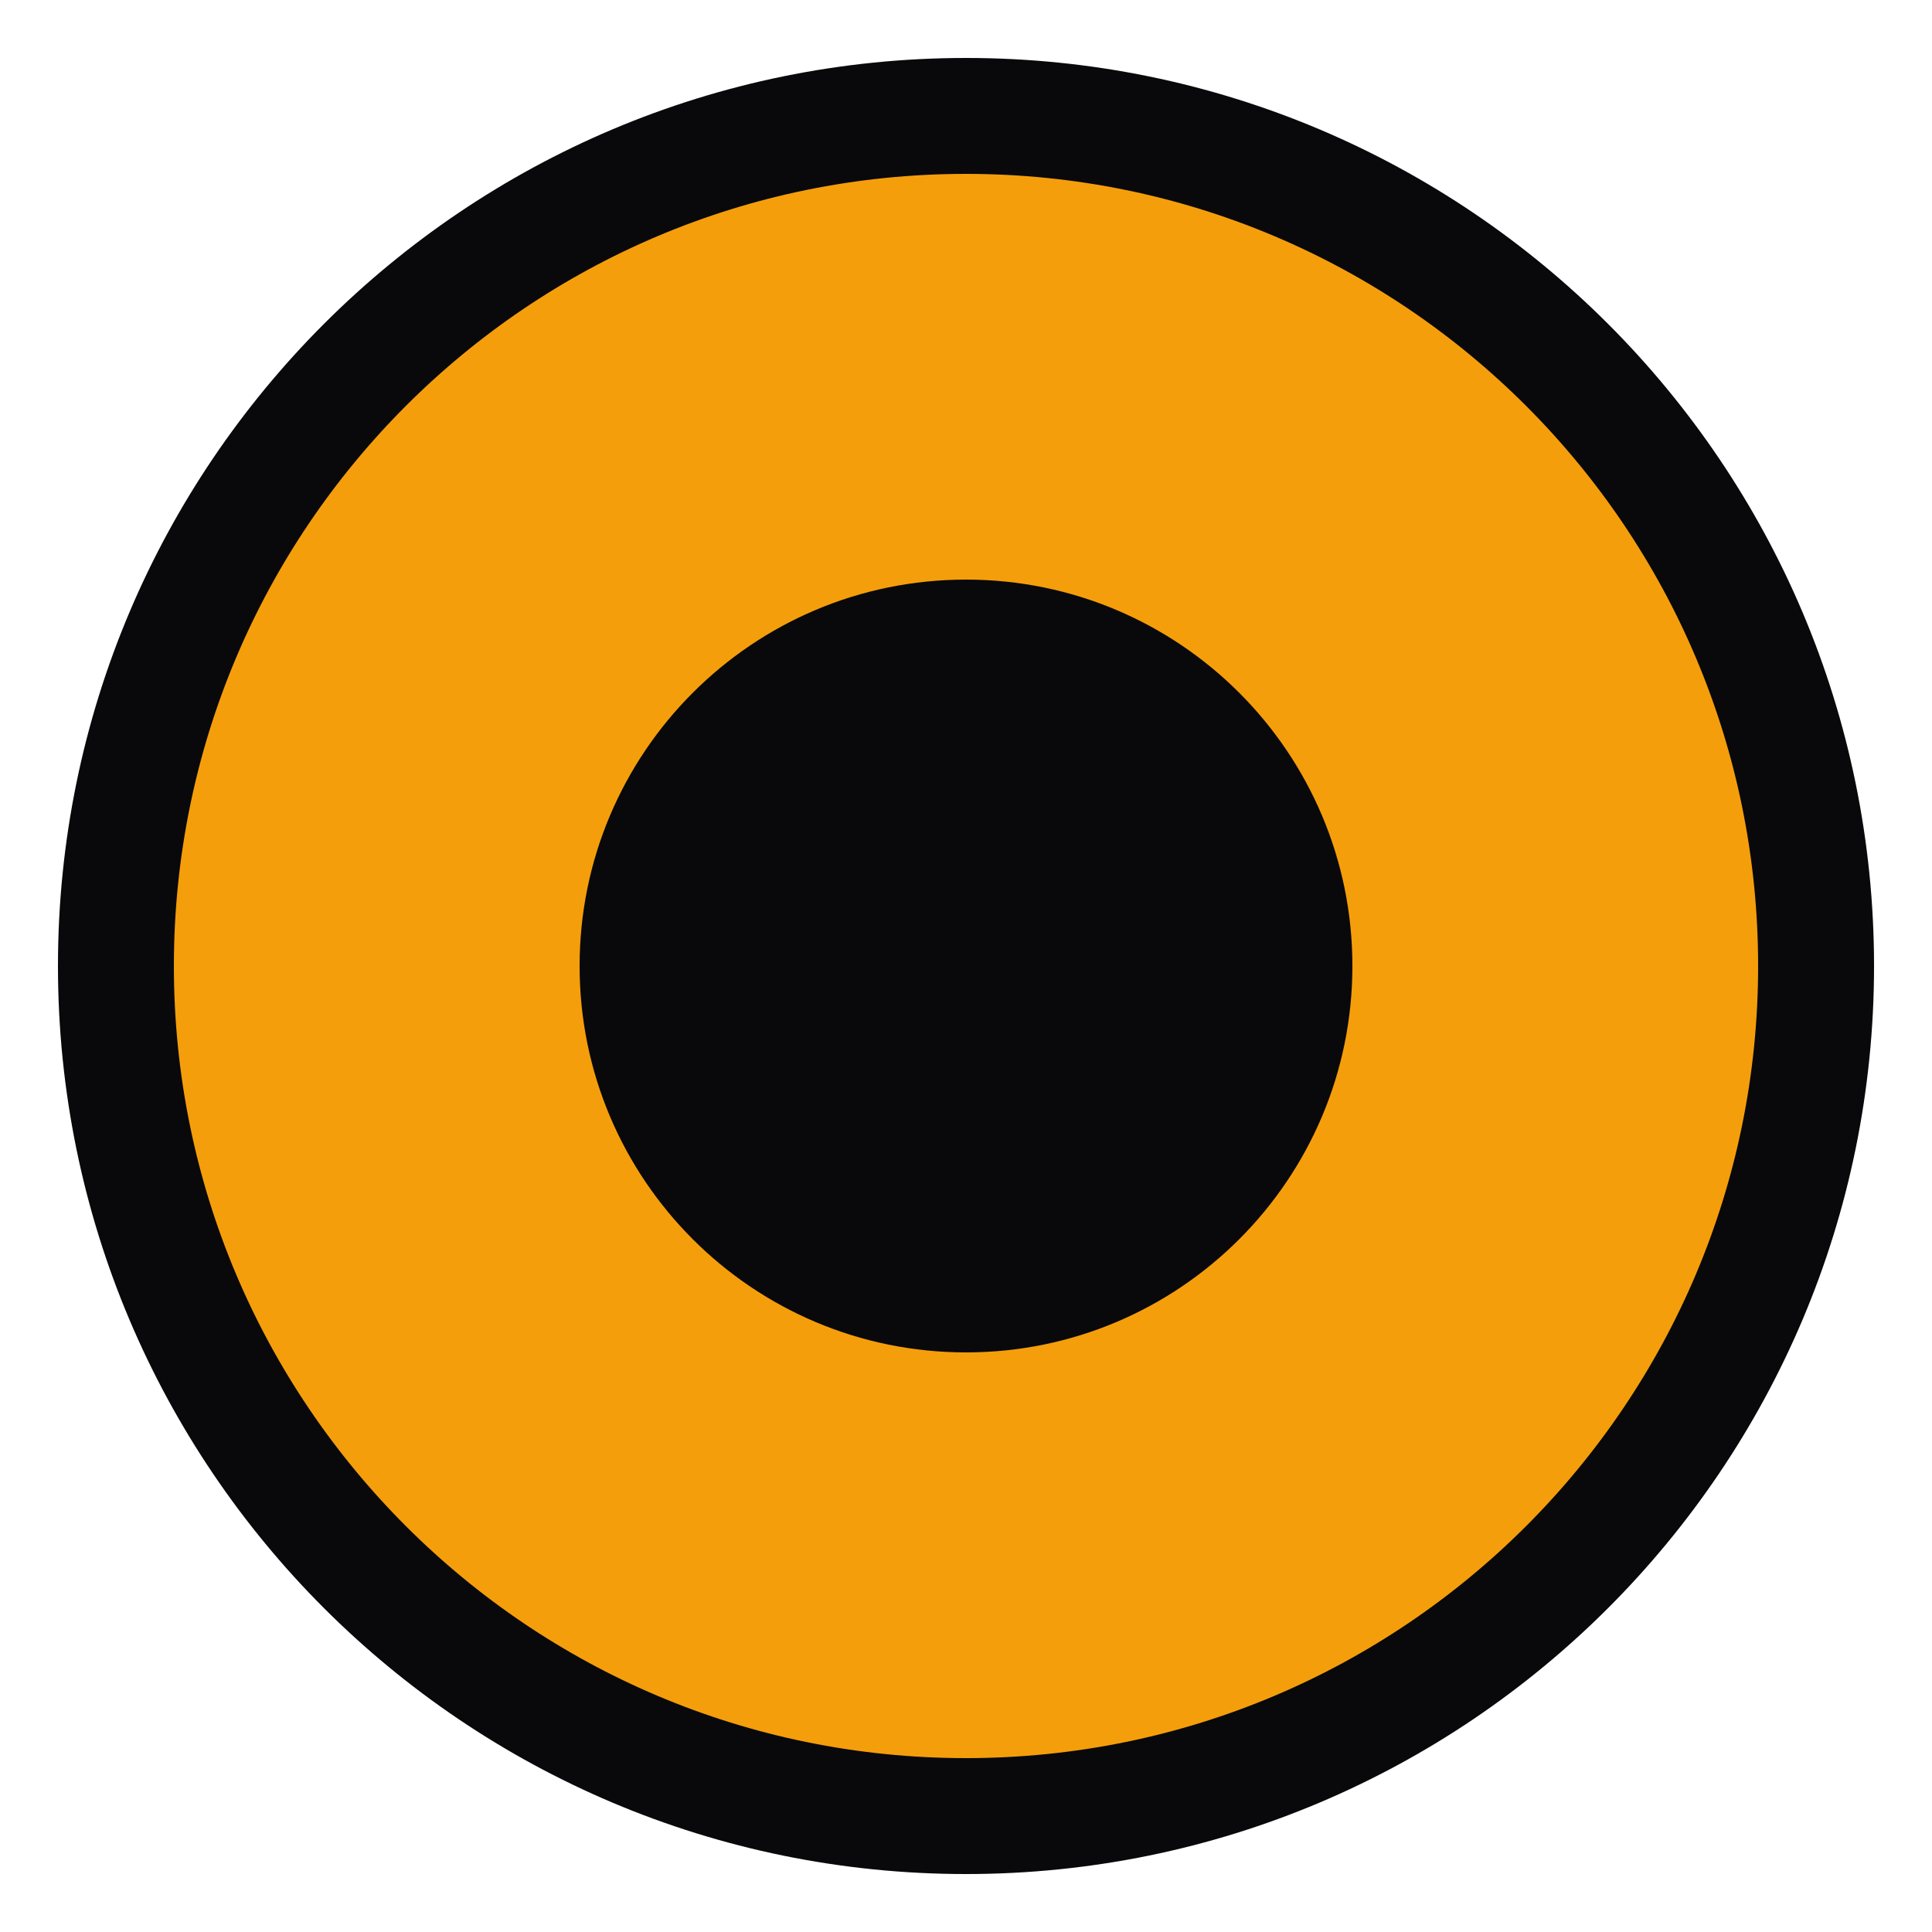
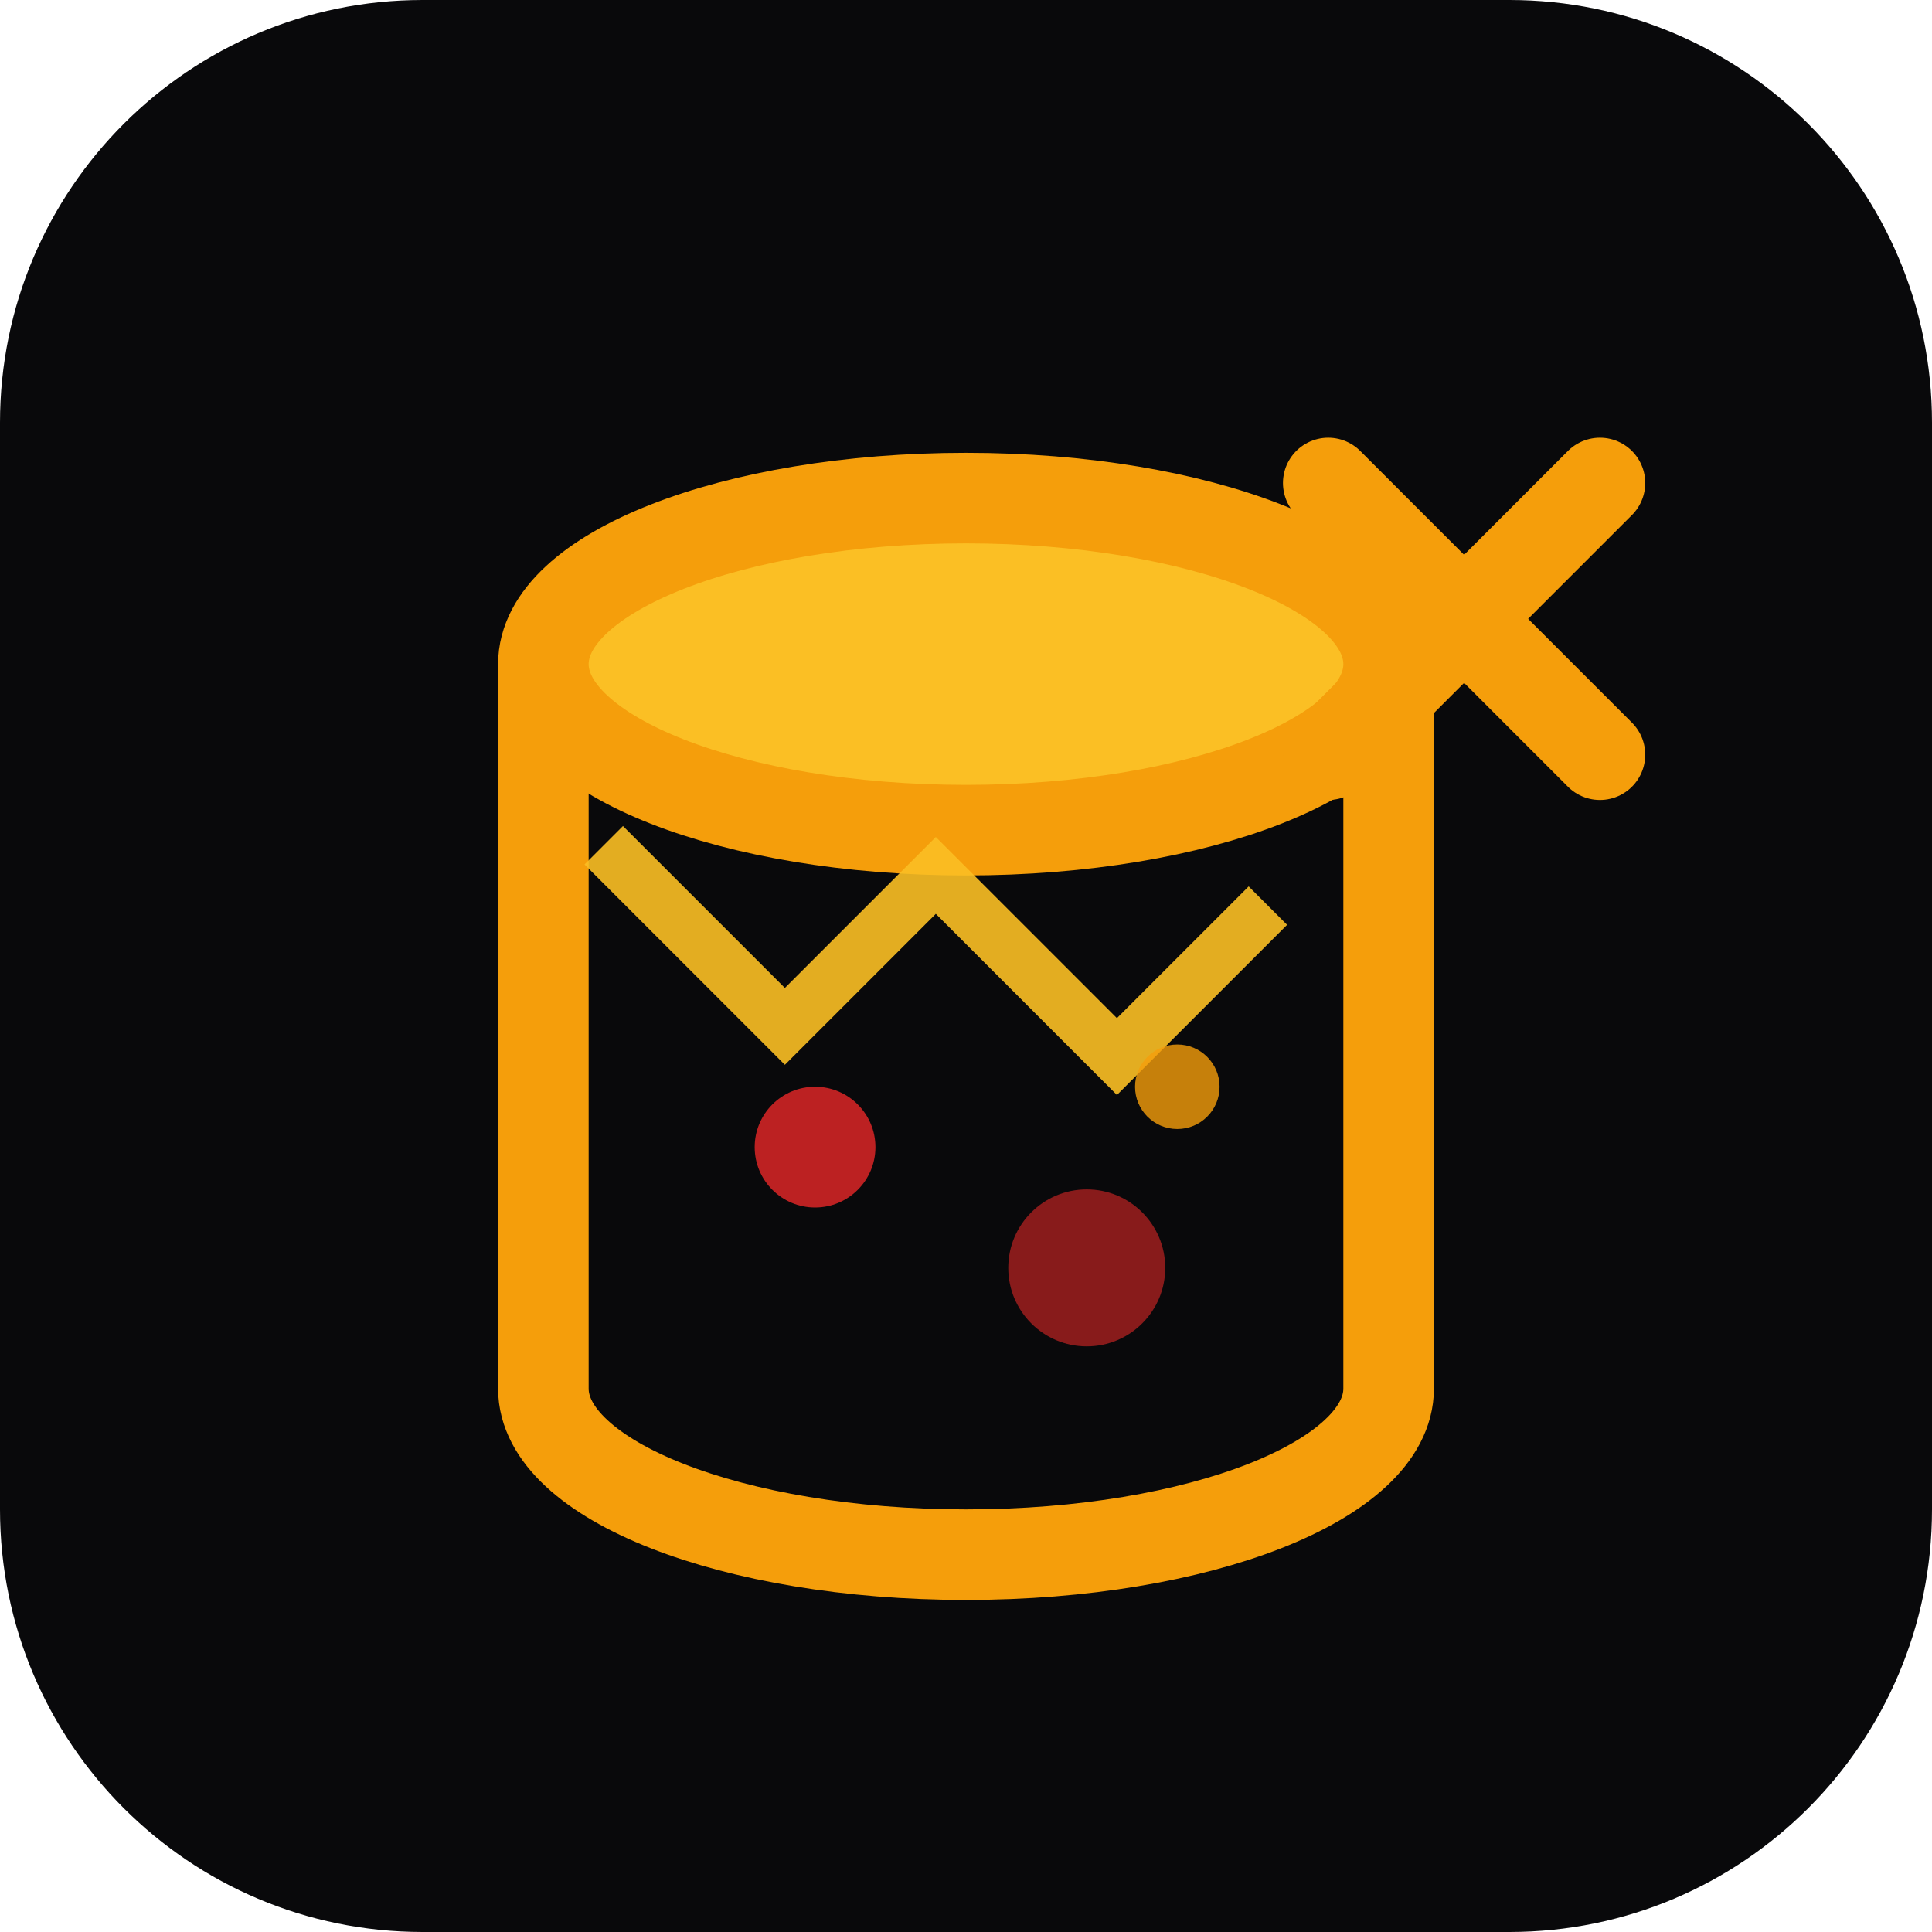
- <svg xmlns="http://www.w3.org/2000/svg" viewBox="0 0 100 100">
-   <circle cx="50" cy="50" r="46" fill="#f59e0b" />
-   <circle cx="50" cy="50" r="44" fill="none" stroke="#09090b" stroke-width="6" />
-   <circle cx="50" cy="50" r="20" fill="#09090b" />
+ <svg xmlns="http://www.w3.org/2000/svg" viewBox="0 0 64 64">
+   <rect width="64" height="64" rx="14" fill="#09090b" />
+   <g transform="translate(6,12)">
+     <path d="M12 10 v24 a14 5.5 0 0 0 28 0 V10" fill="none" stroke="#f59e0b" stroke-width="3" />
+     <ellipse cx="26" cy="10" rx="14" ry="5.5" fill="#fbbf24" stroke="#f59e0b" stroke-width="3" />
+     <path d="M14 16 l6 6 l5-5 l6 6 l5-5" fill="none" stroke="#fbbf24" stroke-width="1.8" opacity="0.9" />
+     <circle cx="21" cy="26" r="2" fill="#dc2626" opacity="0.85" />
+     <circle cx="30" cy="30" r="2.6" fill="#dc2626" opacity="0.6" />
+     <circle cx="33" cy="24" r="1.4" fill="#f59e0b" opacity="0.8" />
+     <path d="M38 4 l9 9 M47 4 l-9 9" stroke="#f59e0b" stroke-width="3" stroke-linecap="round" />
+   </g>
</svg>
